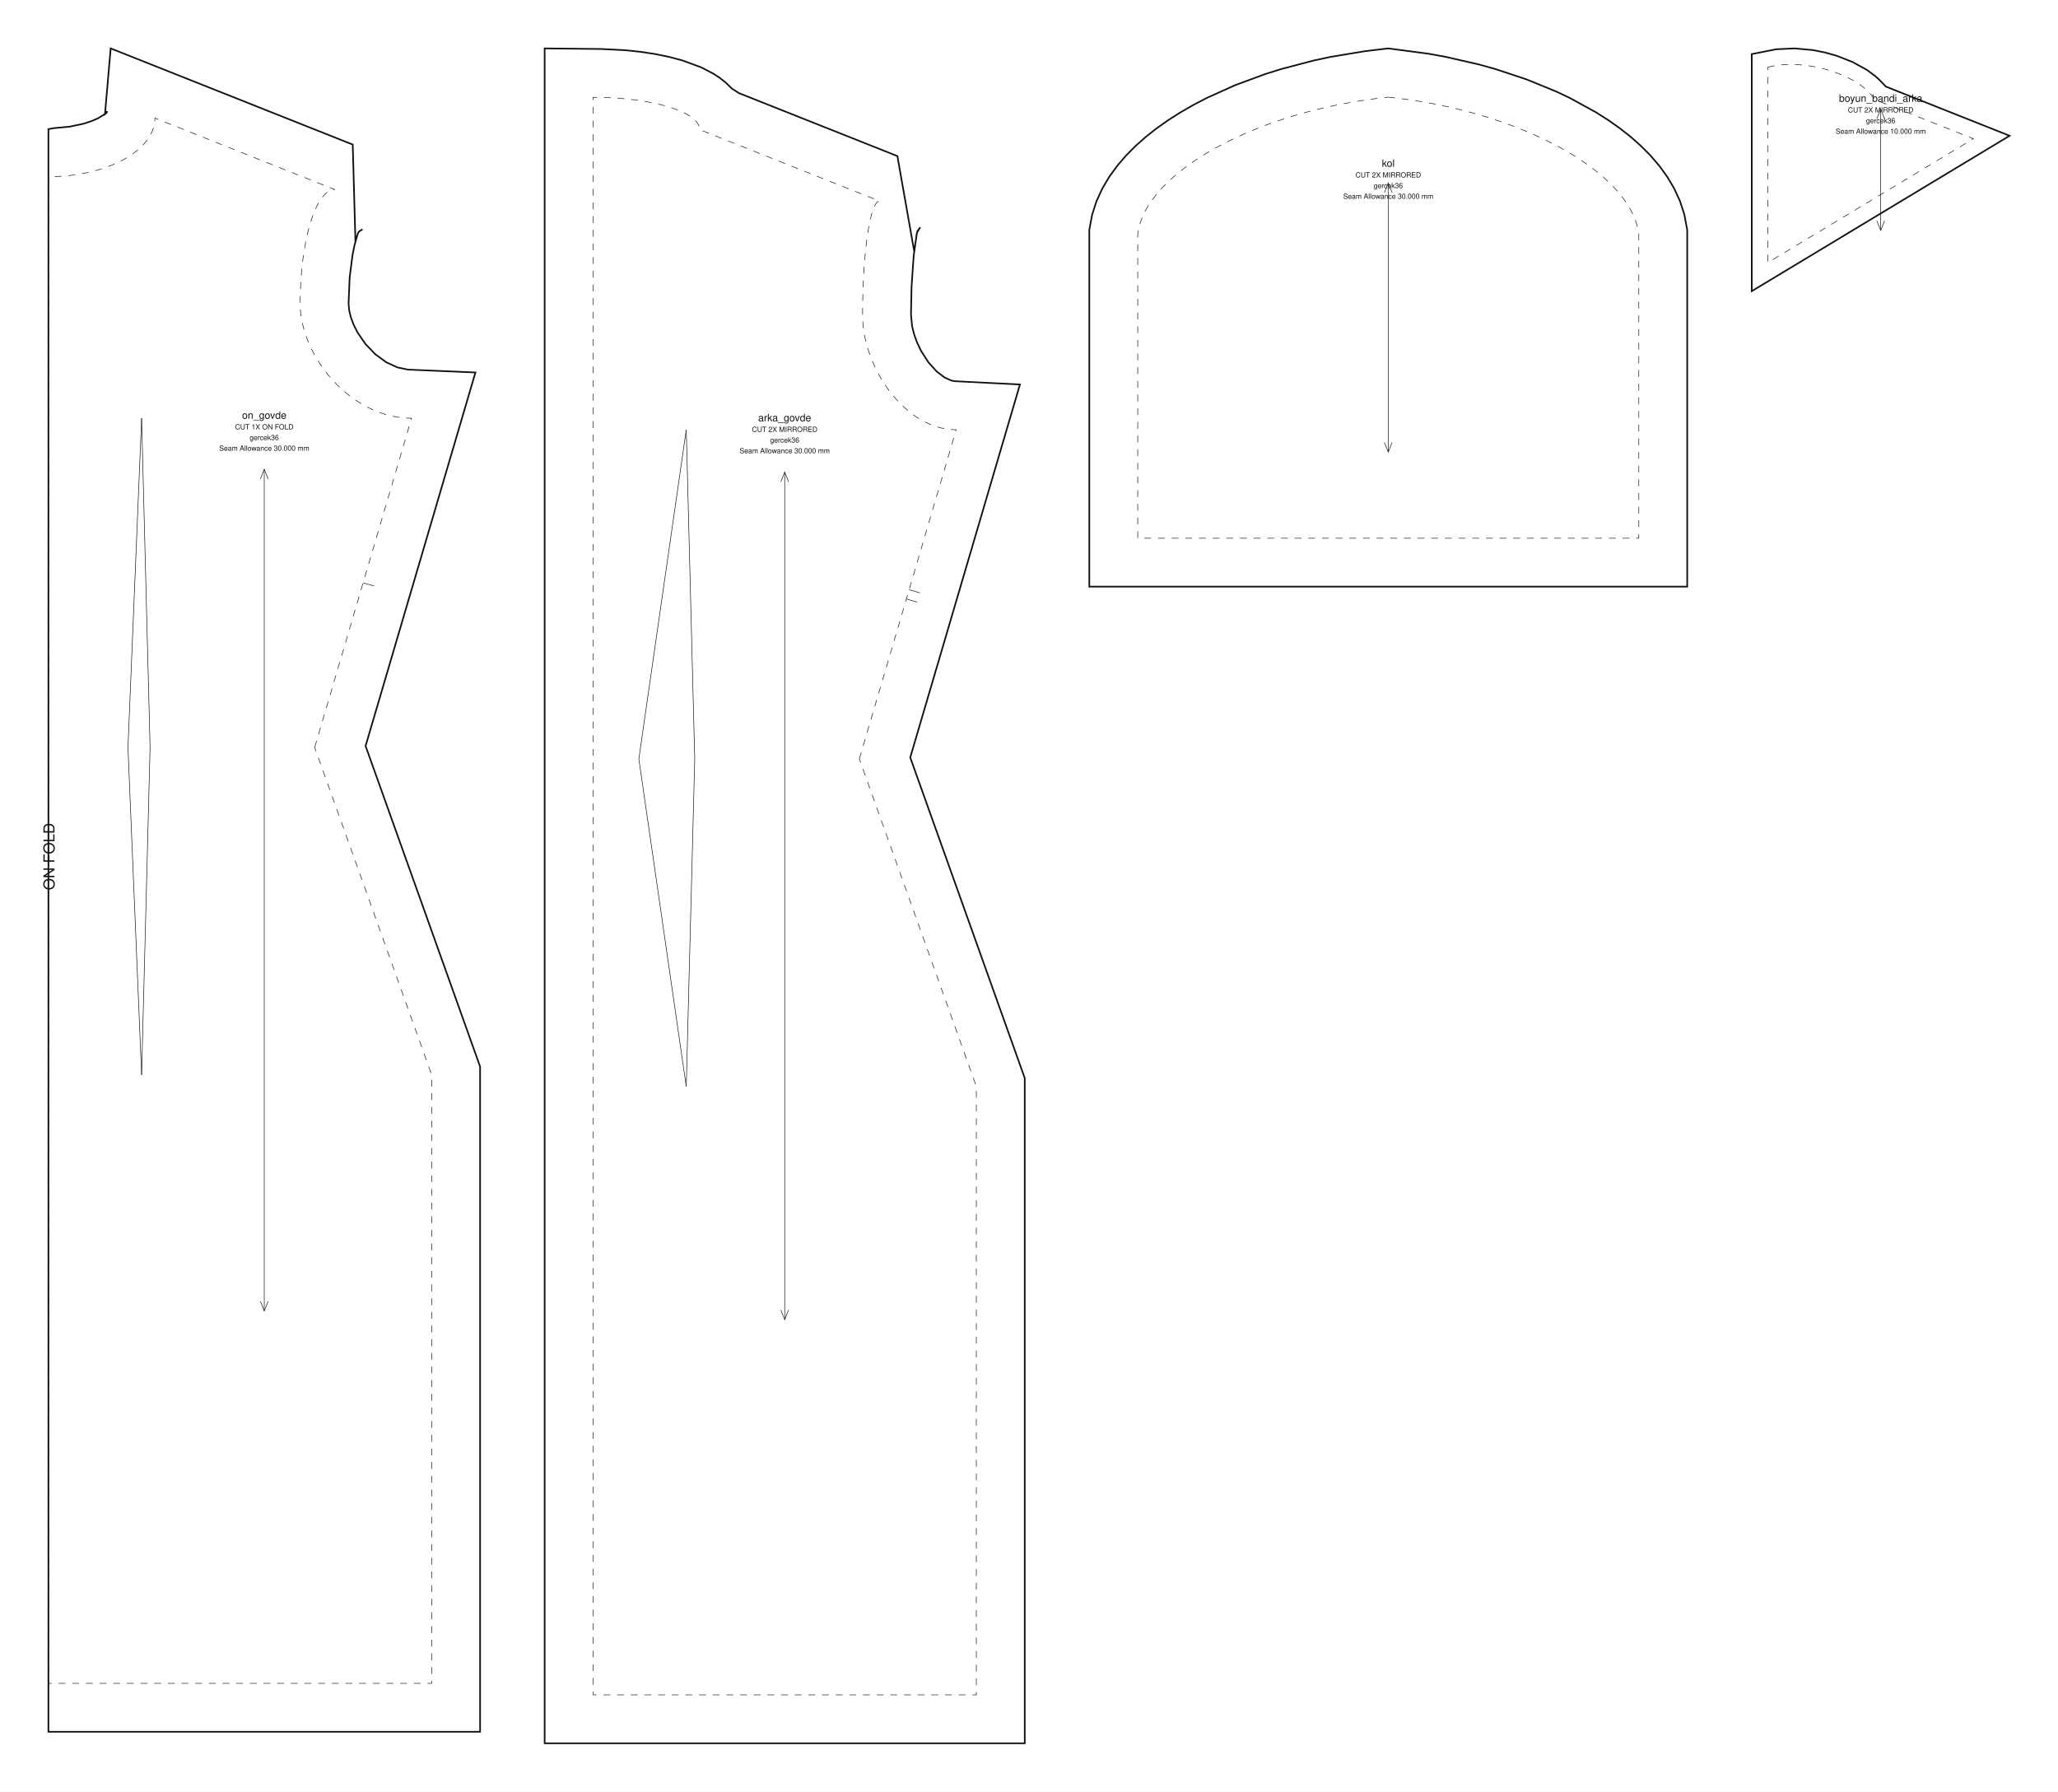
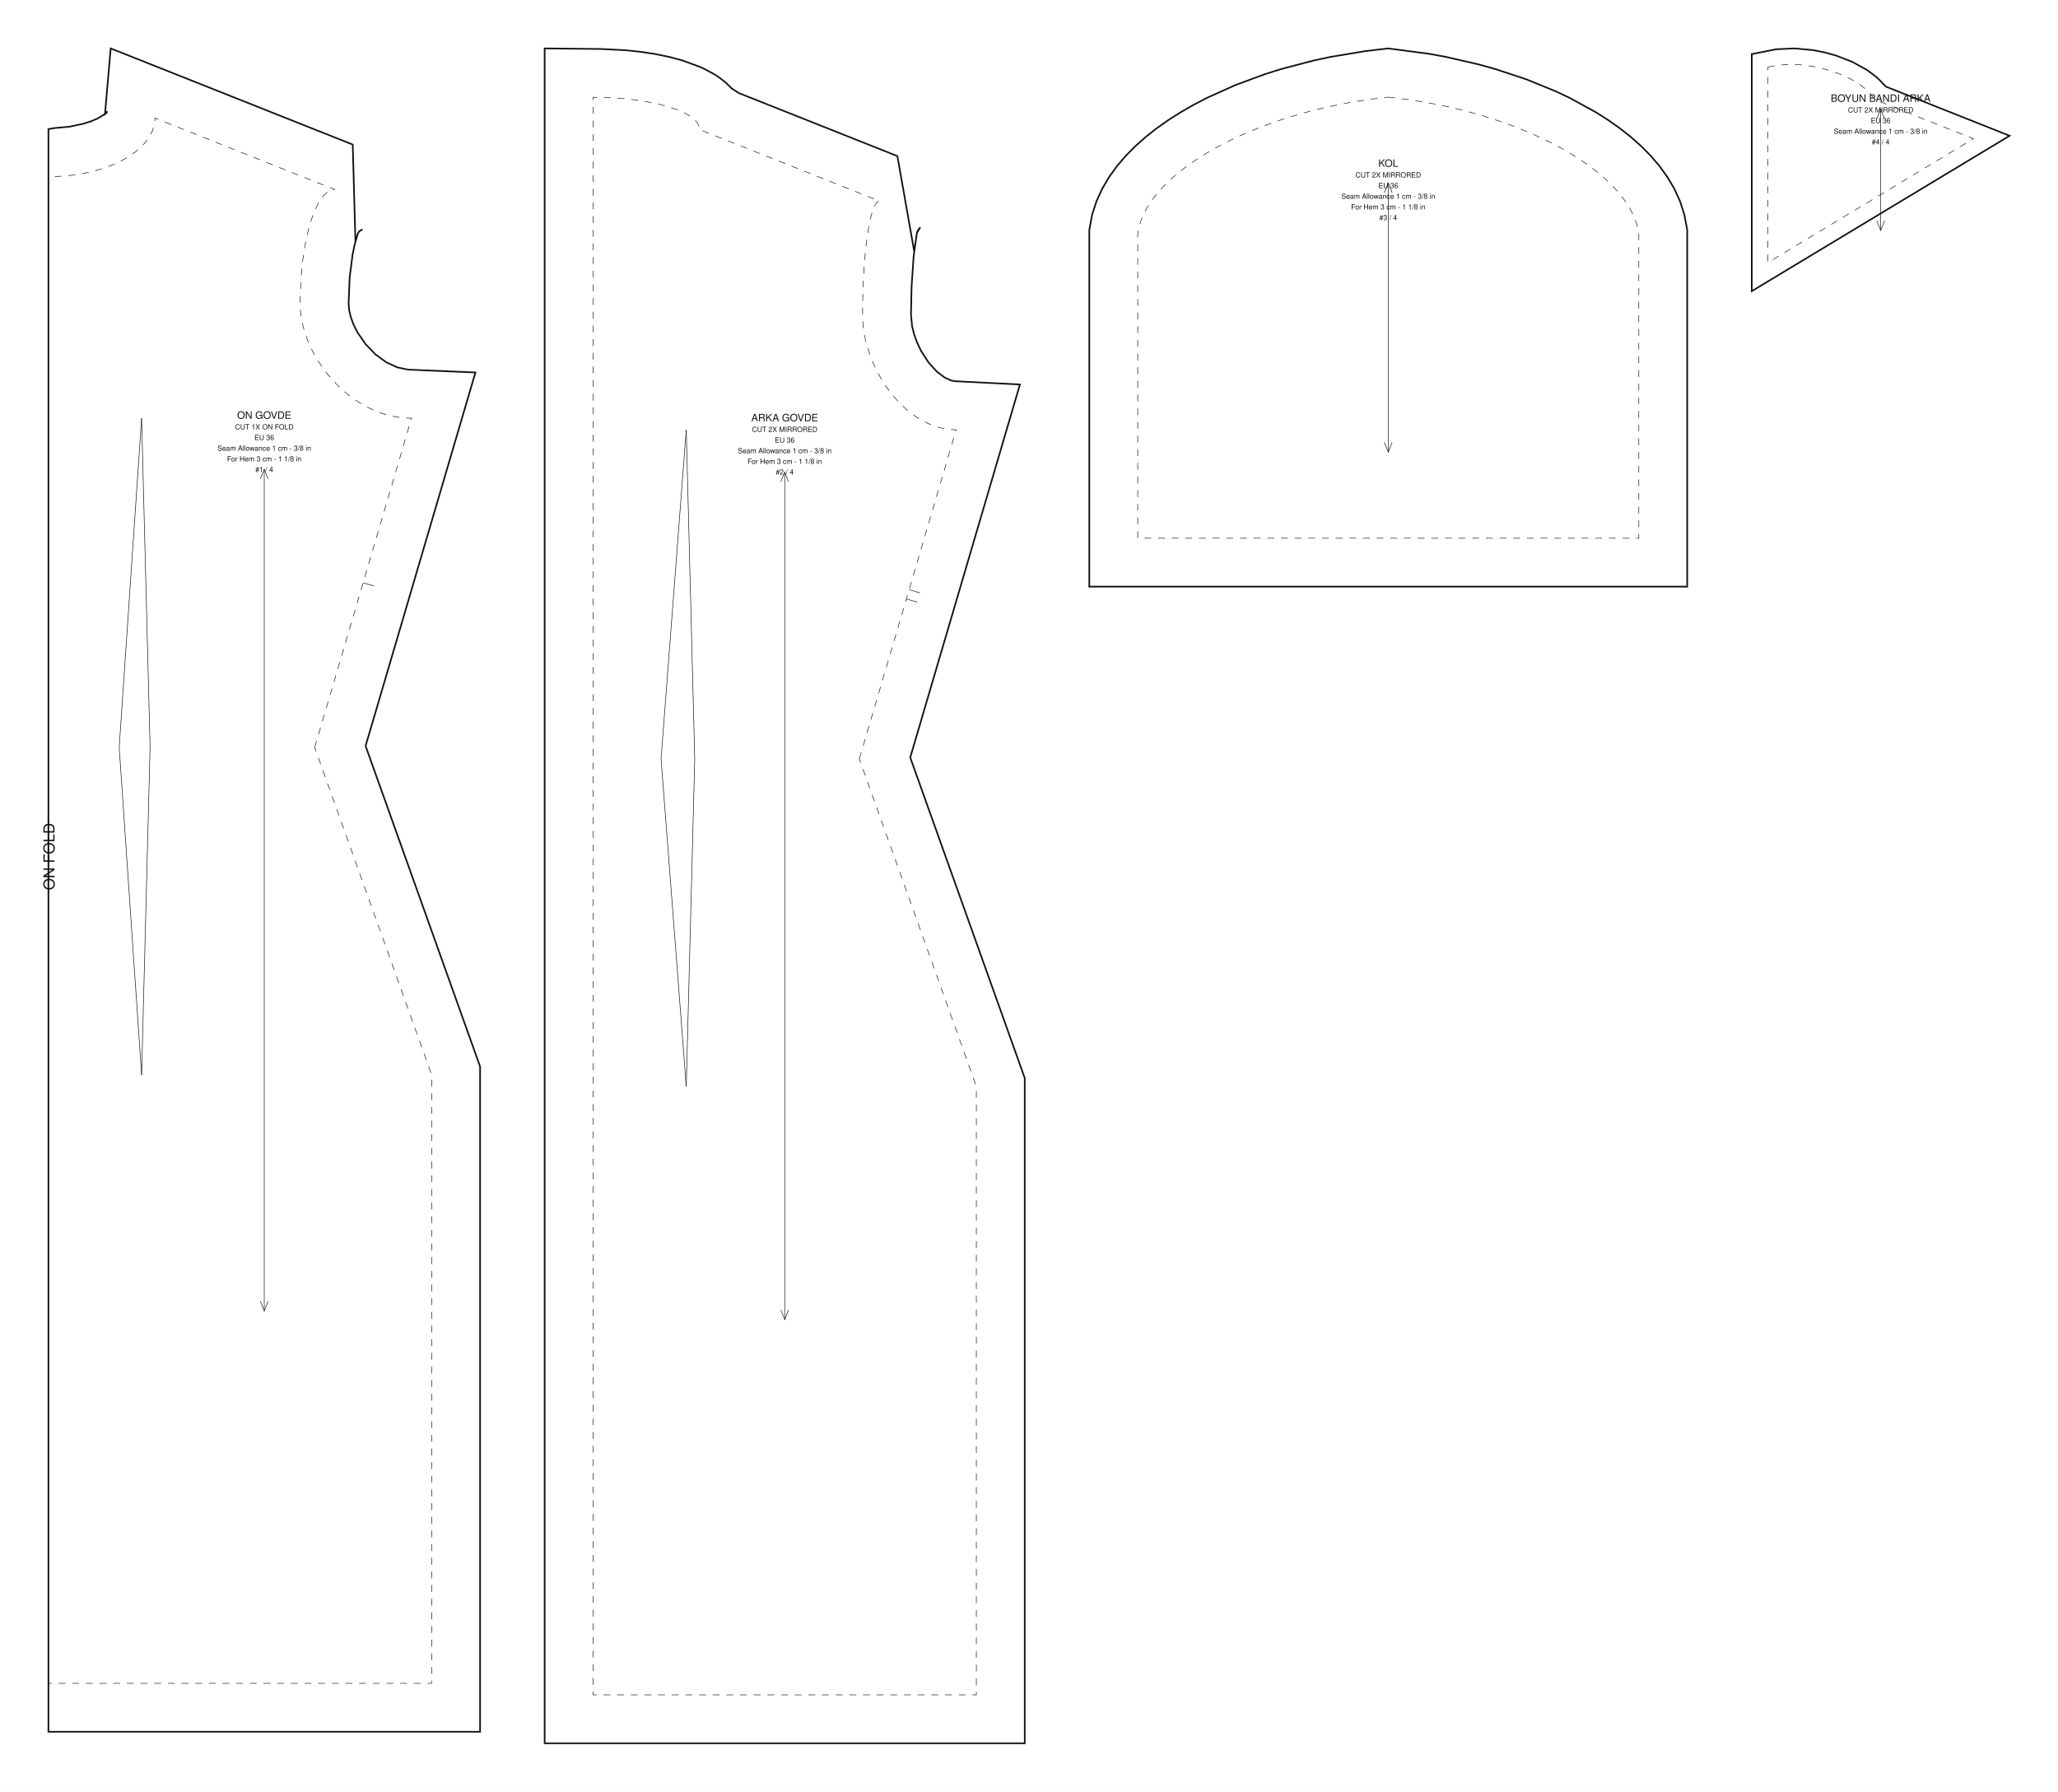
<svg xmlns="http://www.w3.org/2000/svg" data-ops="8" viewBox="0 0 1275.260 1110.308" width="1275.260mm" height="1110.308mm" data-scale="1:1" data-unit-mm="1" data-sheet="stitchu-pattern-sheet-v1" data-graf="taban-elbise" data-body="gercek36" data-parca="4">
  <rect width="1275.260" height="1110.308" fill="#ffffff" />
  <g font-family="Helvetica,Arial,sans-serif" fill="none" stroke="#111111">
    <g data-panel="on_govde">
      <path data-katman="1" data-tur="kesim" stroke-width="1.000" d="M 226.535 462.273 L 294.608 230.825 L 252.802 229.052 L 246.185 227.658 L 239.358 224.501 L 232.612 219.582 L 226.480 213.200 L 221.490 205.920 L 219.002 200.937 L 217.272 196.157 L 216.307 191.866 L 216.006 187.879 L 216.666 171.984 L 218.474 157.819 L 219.688 151.888 L 221.662 144.918 L 222.439 143.488 L 224.623 142.105 L 222.529 143.436 L 221.772 144.619 L 220.248 149.652 L 218.577 89.592 L 68.589 30.000 L 65.053 70.740 L 66.194 69.764 L 66.303 68.922 L 65.760 70.203 L 60.503 73.423 L 56.442 75.146 L 51.581 76.710 L 43.056 78.507 L 33.405 79.404 L 30.000 80.023 L 30.000 1073.172 L 297.500 1073.172 L 297.500 660.975 Z" />
      <path data-katman="14" data-tur="dikis" stroke-width="0.350" stroke-dasharray="4.233 4.233" d="M 195.000 463.172 L 255.000 259.172 C 216.892 259.172 186.000 220.042 186.000 188.322 C 186.000 149.192 195.626 117.472 207.500 117.472 L 96.000 73.172 C 96.000 93.220 66.451 109.472 30.000 109.472 L 30.000 463.172 L 30.000 1043.172 L 267.500 1043.172 L 267.500 666.172 L 195.000 463.172 Z" />
      <path data-katman="6" data-tur="kat" stroke-width="0.350" stroke-dasharray="4.233 4.233" d="M 30.000 109.472 L 30.000 1043.172" />
      <text data-katman="15" x="33.760" y="551.586" font-size="9.400" fill="#111111" stroke="none" transform="rotate(-90 33.760 551.586)">ON FOLD</text>
      <path data-katman="8" data-tur="pens" data-edge="ic_pens_1.1" stroke-width="0.350" d="M 93.000 463.172 L 87.750 259.172" />
-       <path data-katman="8" data-tur="pens" data-edge="ic_pens_1.2" stroke-width="0.350" d="M 87.750 259.172 L 79.296 463.172" />
-       <path data-katman="8" data-tur="pens" data-edge="ic_pens_1.3" stroke-width="0.350" d="M 79.296 463.172 L 87.750 666.172" />
+       <path data-katman="8" data-tur="pens" data-edge="ic_pens_1.2" stroke-width="0.350" d="M 87.750 259.172 L 73.864 463.172" />
+       <path data-katman="8" data-tur="pens" data-edge="ic_pens_1.3" stroke-width="0.350" d="M 73.864 463.172 L 87.750 666.172" />
      <path data-katman="8" data-tur="pens" data-edge="ic_pens_1.4" stroke-width="0.350" d="M 87.750 666.172 L 93.000 463.172" />
      <path data-katman="4" data-tur="centik" data-edge="side_front" stroke-width="0.350" d="M 225.000 361.172 L 231.716 363.147" />
      <path data-katman="7" data-tur="grain" stroke-width="0.350" d="M 163.750 290.793 L 163.750 812.379" />
      <path data-katman="7" data-tur="grainOk" stroke-width="0.350" d="M 166.150 296.793 L 163.750 290.793 L 161.350 296.793" />
      <path data-katman="7" data-tur="grainOk" stroke-width="0.350" d="M 161.350 806.379 L 163.750 812.379 L 166.150 806.379" />
-       <text data-katman="15" x="163.750" y="259.498" text-anchor="middle" font-size="6.300" fill="#111111" stroke="none">on_govde</text>
+       <text data-katman="15" x="163.750" y="259.498" text-anchor="middle" font-size="6.300" fill="#111111" stroke="none">ON GOVDE</text>
      <text data-katman="15" x="163.750" y="266.098" text-anchor="middle" font-size="4.400" fill="#111111" stroke="none">CUT 1X ON FOLD</text>
-       <text data-katman="15" x="163.750" y="272.698" text-anchor="middle" font-size="4.400" fill="#111111" stroke="none">gercek36</text>
-       <text data-katman="15" x="163.750" y="279.298" text-anchor="middle" font-size="4.400" fill="#111111" stroke="none">Seam Allowance 30.000 mm</text>
+       <text data-katman="15" x="163.750" y="272.698" text-anchor="middle" font-size="4.400" fill="#111111" stroke="none">EU 36</text>
+       <text data-katman="15" x="163.750" y="279.298" text-anchor="middle" font-size="4.400" fill="#111111" stroke="none">Seam Allowance 1 cm - 3/8 in</text>
+       <text data-katman="15" x="163.750" y="285.898" text-anchor="middle" font-size="4.400" fill="#111111" stroke="none">For Hem 3 cm - 1 1/8 in</text>
+       <text data-katman="15" x="163.750" y="292.498" text-anchor="middle" font-size="4.400" fill="#111111" stroke="none">#1 / 4</text>
    </g>
    <g data-panel="arka_govde">
      <path data-katman="1" data-tur="kesim" stroke-width="1.000" d="M 564.035 469.409 L 632.019 238.264 L 591.529 236.221 L 589.412 235.792 L 585.352 233.945 L 580.426 230.196 L 575.336 224.559 L 570.781 217.500 L 568.309 212.346 L 566.419 207.114 L 565.175 202.071 L 564.503 195.031 L 564.851 177.846 L 566.144 158.838 L 568.047 145.034 L 568.522 143.228 L 570.244 140.817 L 568.228 144.147 L 566.482 155.675 L 556.077 96.728 L 457.888 57.716 L 453.472 54.862 L 449.661 51.148 L 445.854 48.151 L 442.077 45.673 L 434.537 41.756 L 422.884 37.455 L 414.682 35.265 L 406.061 33.499 L 397.007 32.121 L 387.539 31.124 L 372.633 30.359 L 337.500 30.000 L 337.500 1080.308 L 635.000 1080.308 L 635.000 668.111 Z" />
      <path data-katman="14" data-tur="dikis" stroke-width="0.350" stroke-dasharray="4.233 4.233" d="M 532.500 470.308 L 592.500 266.308 C 560.467 266.308 534.500 227.179 534.500 195.458 C 534.500 156.329 539.201 124.608 545.000 124.608 L 433.500 80.308 C 433.500 69.262 403.951 60.308 367.500 60.308 L 367.500 470.308 L 367.500 1050.308 L 605.000 1050.308 L 605.000 673.308 L 532.500 470.308 Z" />
      <path data-katman="8" data-tur="pens" data-edge="ic_pens_1.1" stroke-width="0.350" d="M 430.500 470.308 L 425.250 266.308" />
-       <path data-katman="8" data-tur="pens" data-edge="ic_pens_1.2" stroke-width="0.350" d="M 425.250 266.308 L 395.871 470.308" />
-       <path data-katman="8" data-tur="pens" data-edge="ic_pens_1.3" stroke-width="0.350" d="M 395.871 470.308 L 425.250 673.308" />
+       <path data-katman="8" data-tur="pens" data-edge="ic_pens_1.2" stroke-width="0.350" d="M 425.250 266.308 L 409.636 470.308" />
+       <path data-katman="8" data-tur="pens" data-edge="ic_pens_1.3" stroke-width="0.350" d="M 409.636 470.308 L 425.250 673.308" />
      <path data-katman="8" data-tur="pens" data-edge="ic_pens_1.4" stroke-width="0.350" d="M 425.250 673.308 L 430.500 470.308" />
      <path data-katman="4" data-tur="centik" data-edge="side_back" stroke-width="0.350" d="M 561.654 371.186 L 568.369 373.161" />
      <path data-katman="4" data-tur="centik" data-edge="side_back" stroke-width="0.350" d="M 563.346 365.430 L 570.062 367.405" />
      <path data-katman="7" data-tur="grain" stroke-width="0.350" d="M 486.250 292.577 L 486.250 817.731" />
      <path data-katman="7" data-tur="grainOk" stroke-width="0.350" d="M 488.650 298.577 L 486.250 292.577 L 483.850 298.577" />
      <path data-katman="7" data-tur="grainOk" stroke-width="0.350" d="M 483.850 811.731 L 486.250 817.731 L 488.650 811.731" />
-       <text data-katman="15" x="486.250" y="261.068" text-anchor="middle" font-size="6.300" fill="#111111" stroke="none">arka_govde</text>
+       <text data-katman="15" x="486.250" y="261.068" text-anchor="middle" font-size="6.300" fill="#111111" stroke="none">ARKA GOVDE</text>
      <text data-katman="15" x="486.250" y="267.668" text-anchor="middle" font-size="4.400" fill="#111111" stroke="none">CUT 2X MIRRORED</text>
-       <text data-katman="15" x="486.250" y="274.268" text-anchor="middle" font-size="4.400" fill="#111111" stroke="none">gercek36</text>
-       <text data-katman="15" x="486.250" y="280.868" text-anchor="middle" font-size="4.400" fill="#111111" stroke="none">Seam Allowance 30.000 mm</text>
+       <text data-katman="15" x="486.250" y="274.268" text-anchor="middle" font-size="4.400" fill="#111111" stroke="none">EU 36</text>
+       <text data-katman="15" x="486.250" y="280.868" text-anchor="middle" font-size="4.400" fill="#111111" stroke="none">Seam Allowance 1 cm - 3/8 in</text>
+       <text data-katman="15" x="486.250" y="287.468" text-anchor="middle" font-size="4.400" fill="#111111" stroke="none">For Hem 3 cm - 1 1/8 in</text>
+       <text data-katman="15" x="486.250" y="294.068" text-anchor="middle" font-size="4.400" fill="#111111" stroke="none">#2 / 4</text>
    </g>
    <g data-panel="kol">
      <path data-katman="1" data-tur="kesim" stroke-width="1.000" d="M 860.250 30.000 L 885.178 33.292 L 895.858 35.232 L 916.615 40.000 L 926.654 42.806 L 945.964 49.216 L 964.134 56.639 L 972.751 60.717 L 988.968 69.601 L 996.537 74.415 L 1003.727 79.489 L 1010.519 84.840 L 1016.894 90.494 L 1022.823 96.483 L 1028.270 102.849 L 1033.180 109.641 L 1037.474 116.908 L 1041.039 124.689 L 1043.728 132.988 L 1045.500 142.443 L 1045.500 363.529 L 675.000 363.529 L 675.000 142.443 L 676.772 132.988 L 679.461 124.689 L 683.026 116.908 L 687.320 109.641 L 692.230 102.849 L 697.677 96.483 L 703.606 90.494 L 709.981 84.840 L 716.773 79.489 L 723.963 74.415 L 731.532 69.601 L 739.466 65.037 L 747.749 60.717 L 765.300 52.804 L 784.057 45.881 L 793.846 42.806 L 814.156 37.471 L 824.642 35.232 L 846.180 31.664 Z" />
      <path data-katman="14" data-tur="dikis" stroke-width="0.350" stroke-dasharray="4.233 4.233" d="M 860.250 60.209 C 941.436 68.528 1010.944 106.593 1015.500 145.229 L 1015.500 333.529 L 705.000 333.529 L 705.000 145.229 C 709.556 106.593 779.064 68.528 860.250 60.209 Z" />
      <path data-katman="7" data-tur="grain" stroke-width="0.350" d="M 860.250 113.382 L 860.250 280.147" />
      <path data-katman="7" data-tur="grainOk" stroke-width="0.350" d="M 862.650 119.382 L 860.250 113.382 L 857.850 119.382" />
      <path data-katman="7" data-tur="grainOk" stroke-width="0.350" d="M 857.850 274.147 L 860.250 280.147 L 862.650 274.147" />
-       <text data-katman="15" x="860.250" y="103.376" text-anchor="middle" font-size="6.300" fill="#111111" stroke="none">kol</text>
+       <text data-katman="15" x="860.250" y="103.376" text-anchor="middle" font-size="6.300" fill="#111111" stroke="none">KOL</text>
      <text data-katman="15" x="860.250" y="109.976" text-anchor="middle" font-size="4.400" fill="#111111" stroke="none">CUT 2X MIRRORED</text>
-       <text data-katman="15" x="860.250" y="116.576" text-anchor="middle" font-size="4.400" fill="#111111" stroke="none">gercek36</text>
-       <text data-katman="15" x="860.250" y="123.176" text-anchor="middle" font-size="4.400" fill="#111111" stroke="none">Seam Allowance 30.000 mm</text>
+       <text data-katman="15" x="860.250" y="116.576" text-anchor="middle" font-size="4.400" fill="#111111" stroke="none">EU 36</text>
+       <text data-katman="15" x="860.250" y="123.176" text-anchor="middle" font-size="4.400" fill="#111111" stroke="none">Seam Allowance 1 cm - 3/8 in</text>
+       <text data-katman="15" x="860.250" y="129.776" text-anchor="middle" font-size="4.400" fill="#111111" stroke="none">For Hem 3 cm - 1 1/8 in</text>
+       <text data-katman="15" x="860.250" y="136.376" text-anchor="middle" font-size="4.400" fill="#111111" stroke="none">#3 / 4</text>
    </g>
    <g data-panel="boyun_bandi_arka">
      <path data-katman="1" data-tur="kesim" stroke-width="1.000" d="M 1085.500 33.518 L 1100.656 30.522 L 1112.115 30.000 L 1123.463 31.054 L 1130.824 32.510 L 1137.919 34.500 L 1147.882 38.392 L 1156.782 43.296 L 1161.995 47.146 L 1164.354 49.271 L 1168.623 53.683 L 1168.164 53.501 L 1245.260 84.132 L 1085.500 180.427 Z" />
      <path data-katman="14" data-tur="dikis" stroke-width="0.350" stroke-dasharray="4.233 4.233" d="M 1095.500 41.613 C 1120.457 35.485 1153.457 47.485 1161.500 61.613 L 1222.825 85.978 L 1095.500 162.723 L 1095.500 41.613 Z" />
      <path data-katman="7" data-tur="grain" stroke-width="0.350" d="M 1165.380 67.607 L 1165.380 142.820" />
      <path data-katman="7" data-tur="grainOk" stroke-width="0.350" d="M 1167.780 73.607 L 1165.380 67.607 L 1162.980 73.607" />
      <path data-katman="7" data-tur="grainOk" stroke-width="0.350" d="M 1162.980 136.820 L 1165.380 142.820 L 1167.780 136.820" />
-       <text data-katman="15" x="1165.380" y="63.094" text-anchor="middle" font-size="6.300" fill="#111111" stroke="none">boyun_bandi_arka</text>
+       <text data-katman="15" x="1165.380" y="63.094" text-anchor="middle" font-size="6.300" fill="#111111" stroke="none">BOYUN BANDI ARKA</text>
      <text data-katman="15" x="1165.380" y="69.694" text-anchor="middle" font-size="4.400" fill="#111111" stroke="none">CUT 2X MIRRORED</text>
-       <text data-katman="15" x="1165.380" y="76.294" text-anchor="middle" font-size="4.400" fill="#111111" stroke="none">gercek36</text>
-       <text data-katman="15" x="1165.380" y="82.894" text-anchor="middle" font-size="4.400" fill="#111111" stroke="none">Seam Allowance 10.000 mm</text>
+       <text data-katman="15" x="1165.380" y="76.294" text-anchor="middle" font-size="4.400" fill="#111111" stroke="none">EU 36</text>
+       <text data-katman="15" x="1165.380" y="82.894" text-anchor="middle" font-size="4.400" fill="#111111" stroke="none">Seam Allowance 1 cm - 3/8 in</text>
+       <text data-katman="15" x="1165.380" y="89.494" text-anchor="middle" font-size="4.400" fill="#111111" stroke="none">#4 / 4</text>
    </g>
  </g>
</svg>
